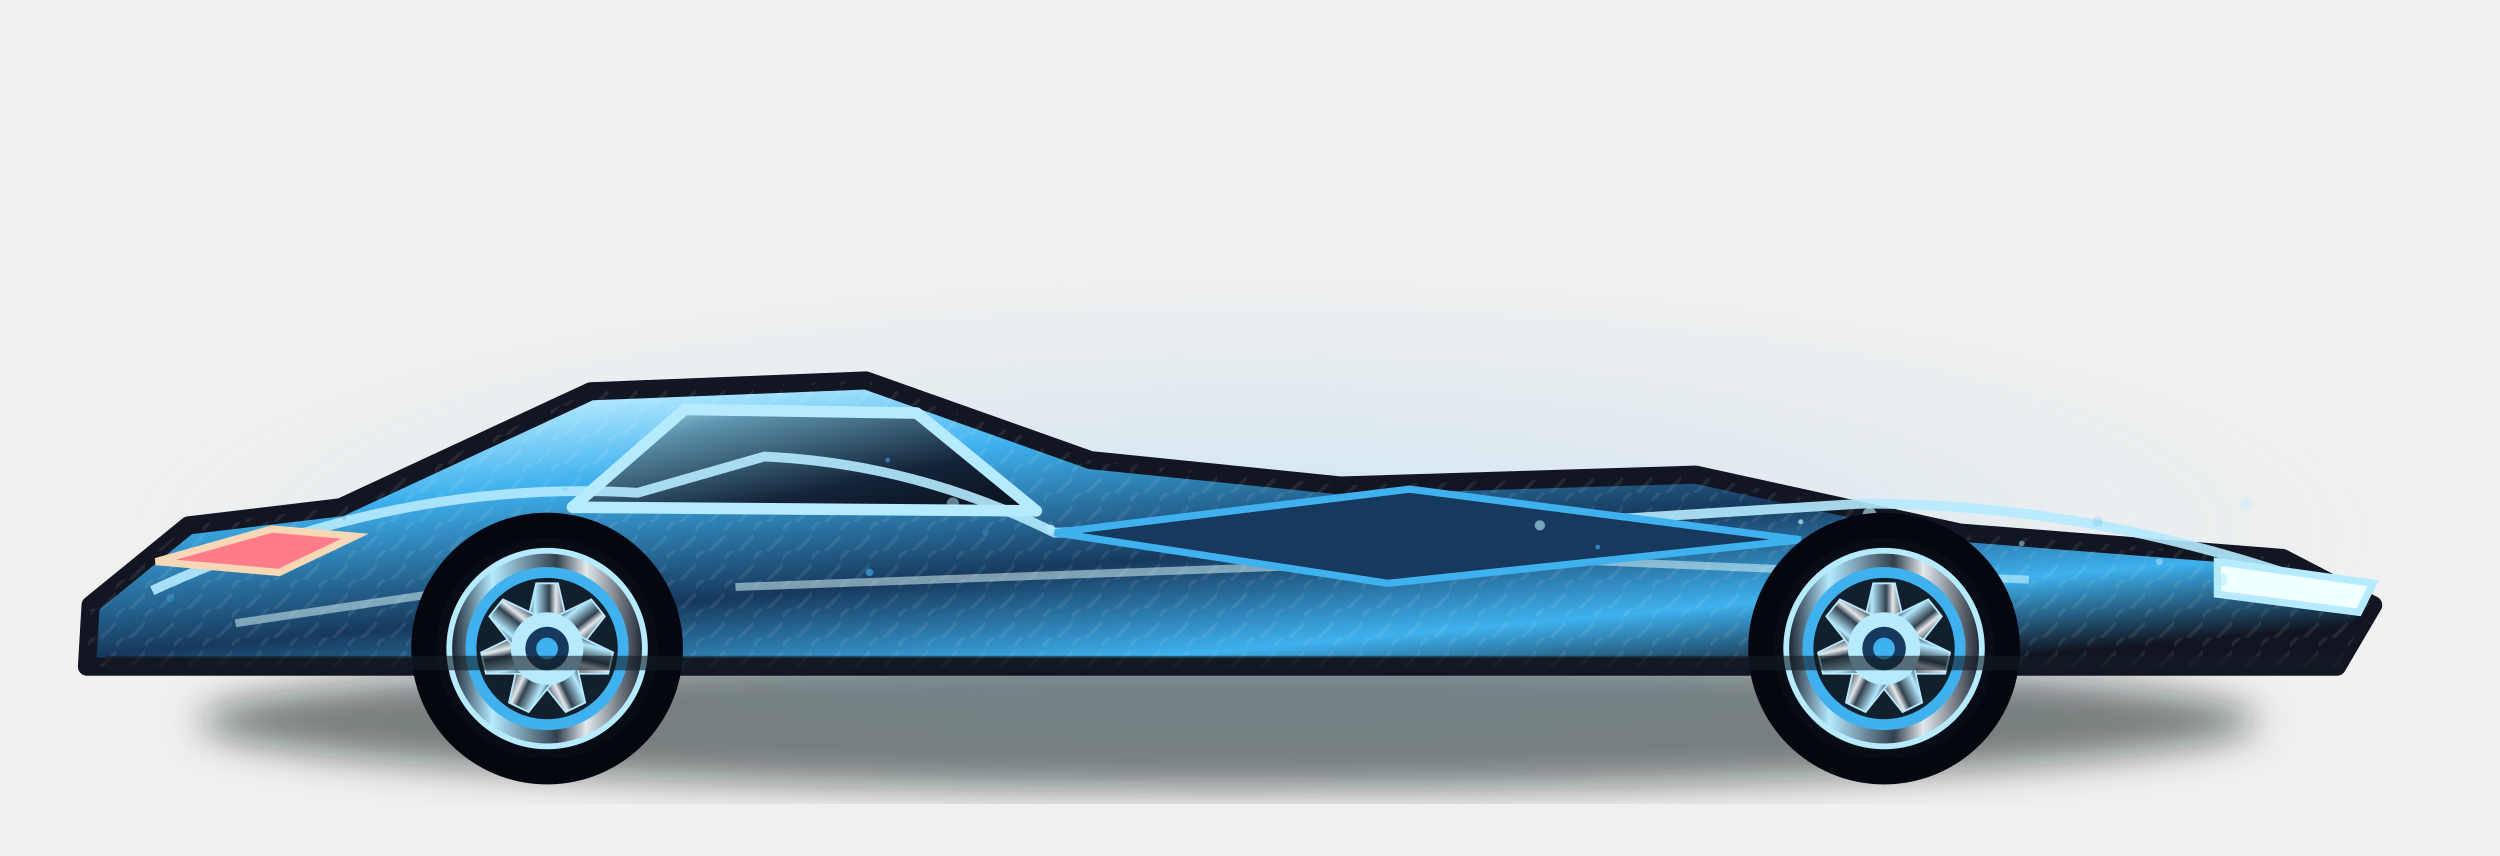
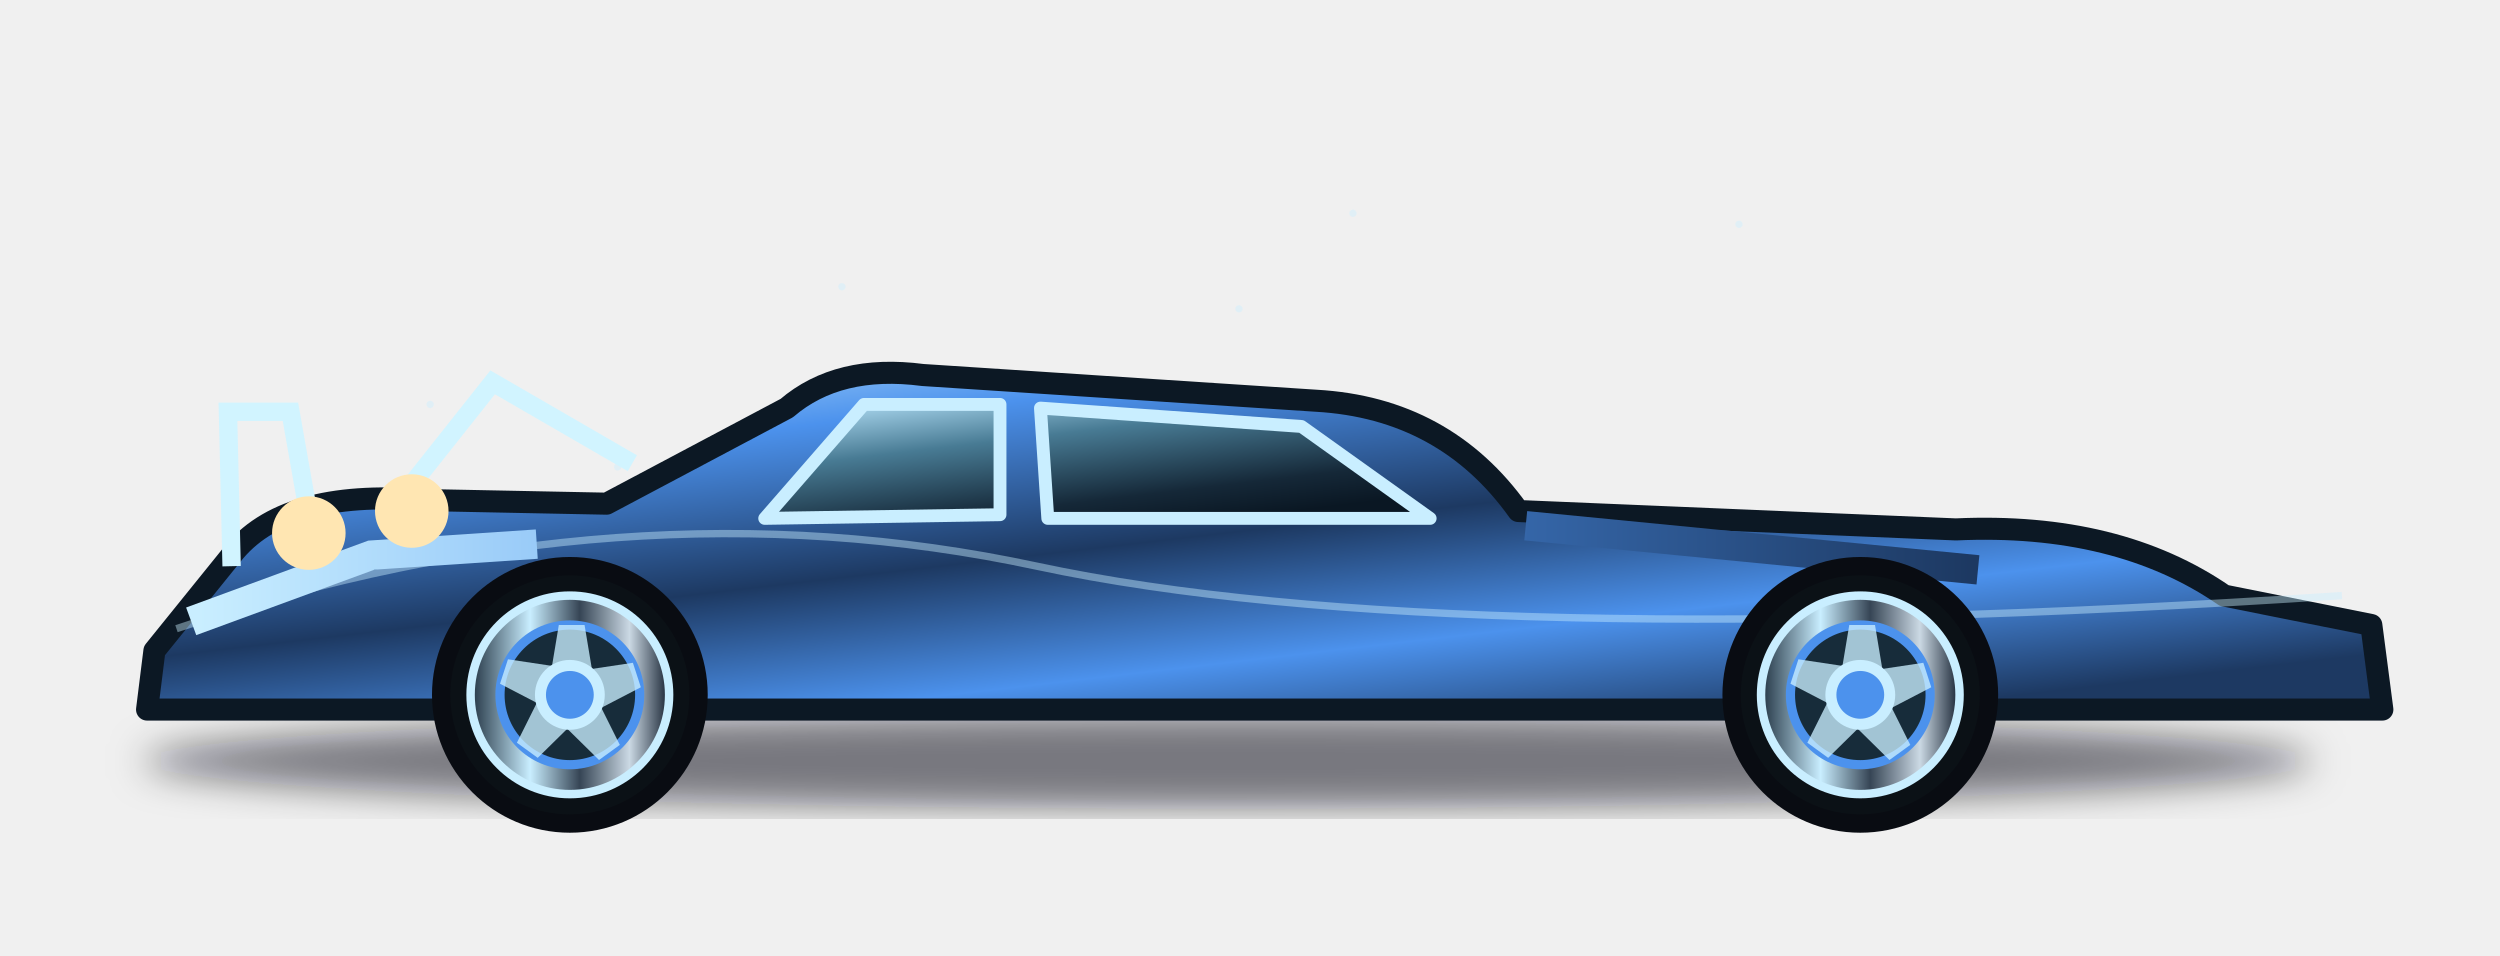
- <svg xmlns="http://www.w3.org/2000/svg" viewBox="0 0 690 236" role="img" aria-label="Шонхор GT">
+ <svg xmlns="http://www.w3.org/2000/svg" viewBox="0 0 680 260" role="img" aria-label="Шонхор GT">
  <defs>
-     <linearGradient id="body" x1=".15" y1=".1" x2=".8" y2="1">
-       <stop stop-color="#b5eaff" />
-       <stop offset=".22" stop-color="#3eb1ee" />
-       <stop offset=".55" stop-color="#17395d" />
-       <stop offset=".8" stop-color="#3eb1ee" />
-       <stop offset="1" stop-color="#101521" />
+     <linearGradient id="paint" x1="0" y1="0" x2=".78" y2="1">
+       <stop stop-color="#c9eeff" />
+       <stop offset=".24" stop-color="#4c92ed" />
+       <stop offset=".53" stop-color="#1d3962" />
+       <stop offset=".77" stop-color="#4c92ed" />
+       <stop offset="1" stop-color="#1d3962" />
    </linearGradient>
-     <linearGradient id="chrome" x1=".1" y1="0" x2=".8" y2="1">
-       <stop stop-color="#3eb1ee" />
-       <stop offset=".4" stop-color="#17395d" />
-       <stop offset=".7" stop-color="#b5eaff" />
-       <stop offset="1" stop-color="#151b2b" />
+     <linearGradient id="edge">
+       <stop stop-color="#c9eeff" />
+       <stop offset=".5" stop-color="#4c92ed" />
+       <stop offset="1" stop-color="#1d3962" />
    </linearGradient>
-     <linearGradient id="glass" x1="0" y1="0" x2="1" y2="1">
-       <stop stop-color="#b3eaff" />
-       <stop offset=".23" stop-color="#5c93ac" />
-       <stop offset=".67" stop-color="#132338" />
-       <stop offset="1" stop-color="#090f18" />
+     <linearGradient id="glass" x1="0" y1="0" x2=".7" y2="1">
+       <stop stop-color="#bce8ff" />
+       <stop offset=".38" stop-color="#487b94" />
+       <stop offset=".8" stop-color="#152838" />
+       <stop offset="1" stop-color="#0a1723" />
    </linearGradient>
-     <linearGradient id="metal">
-       <stop stop-color="#131a27" />
-       <stop offset=".22" stop-color="#b5eaff" />
-       <stop offset=".55" stop-color="#32404d" />
-       <stop offset=".7" stop-color="#e2e9ec" />
-       <stop offset="1" stop-color="#1b2531" />
+     <linearGradient id="rim">
+       <stop stop-color="#223342" />
+       <stop offset=".3" stop-color="#c9eeff" />
+       <stop offset=".55" stop-color="#364555" />
+       <stop offset=".8" stop-color="#cbd9e4" />
+       <stop offset="1" stop-color="#172332" />
    </linearGradient>
-     <radialGradient id="glow">
-       <stop stop-color="#3eb1ee" stop-opacity="0.17" />
-       <stop offset="1" stop-color="#3eb1ee" stop-opacity="0" />
-     </radialGradient>
    <filter id="blur">
      <feGaussianBlur stdDeviation="5" />
    </filter>
-     <pattern id="carbon" patternUnits="userSpaceOnUse" width="8" height="8">
-       <path d="M-2 4L4 -2 M2 10L10 2" stroke="#fff" stroke-opacity=".08" />
-     </pattern>
  </defs>
-   <ellipse cx="339" cy="199" rx="284" ry="19" fill="#02070a" opacity=".5" filter="url(#blur)" />
-   <ellipse cx="345" cy="147" rx="310" ry="72" fill="url(#glow)" />
-   <path d="" fill="none" stroke="#3eb1ee" stroke-width="5" />
-   <path d="M25 167 L52 145 L94 140 L163 108 L239 105 L301 127 L370 134 L468 131 L541 147 L630 154 L655 167 L645 184 L24 184 Z" fill="url(#body)" stroke="#111622" stroke-width="5" stroke-linejoin="round" />
-   <path d="M25 167 L52 145 L94 140 L163 108 L239 105 L301 127 L370 134 L468 131 L541 147 L630 154 L655 167 L645 184 L24 184 Z" fill="url(#carbon)" />
-   <path d="M158 140 L189 113 L253 114 L286 141 Z" fill="url(#glass)" stroke="#b5eaff" stroke-width="3.2" stroke-linejoin="round" />
-   <path d="M42 163 Q109 132 176 136 L211 126 Q253 128 291 147 L418 145 L514 139 Q581 139 647 164" fill="none" stroke="#b5eaff" stroke-width="2.7" opacity=".9" />
-   <path d="M65 172 L146 160 M203 162 L419 154 L560 160" fill="none" stroke="#e4ffff" stroke-width="2.2" opacity=".5" />
-   <path d="M291 147 L389 135 L497 149 L383 161 Z" fill="#17395d" stroke="#3eb1ee" stroke-width="2" />
-   <path d="M43 155 L75 146 L98 148 L77 158 Z" fill="#ff7c8a" stroke="#f6d8b7" stroke-width="2" />
-   <path d="M612 155 L655 161 L651 169 L612 164 Z" fill="#f0ffff" stroke="#b5eaff" stroke-width="2" />
-   <circle cx="105" cy="150" r="0.57" fill="#3eb1ee" opacity="0.27" />
-   <circle cx="558" cy="150" r="0.79" fill="#b5eaff" opacity="0.48" />
-   <circle cx="272" cy="147" r="0.92" fill="#3eb1ee" opacity="0.26" />
-   <circle cx="497" cy="144" r="0.68" fill="#b5eaff" opacity="0.74" />
-   <circle cx="579" cy="144" r="1.39" fill="#3eb1ee" opacity="0.21" />
-   <circle cx="596" cy="155" r="0.97" fill="#b5eaff" opacity="0.49" />
-   <circle cx="441" cy="151" r="0.67" fill="#3eb1ee" opacity="0.64" />
-   <circle cx="96" cy="143" r="0.77" fill="#b5eaff" opacity="0.47" />
-   <circle cx="95" cy="143" r="0.56" fill="#3eb1ee" opacity="0.37" />
-   <circle cx="263" cy="139" r="1.71" fill="#b5eaff" opacity="0.50" />
-   <circle cx="156" cy="135" r="0.72" fill="#3eb1ee" opacity="0.21" />
-   <circle cx="425" cy="145" r="1.41" fill="#b5eaff" opacity="0.60" />
-   <circle cx="158" cy="131" r="1.23" fill="#3eb1ee" opacity="0.49" />
-   <circle cx="516" cy="142" r="1.90" fill="#b5eaff" opacity="0.65" />
-   <circle cx="240" cy="158" r="1.04" fill="#3eb1ee" opacity="0.64" />
-   <circle cx="620" cy="139" r="1.90" fill="#b5eaff" opacity="0.24" />
-   <circle cx="47" cy="165" r="1.13" fill="#3eb1ee" opacity="0.30" />
-   <circle cx="290" cy="146" r="1.24" fill="#b5eaff" opacity="0.75" />
-   <circle cx="245" cy="127" r="0.67" fill="#3eb1ee" opacity="0.55" />
-   <circle cx="613" cy="160" r="1.79" fill="#b5eaff" opacity="0.56" />
-   <g transform="translate(151,179)">
-     <circle r="34" fill="#080c14" stroke="#040710" stroke-width="7" />
-     <circle r="27" fill="url(#metal)" stroke="#b5eaff" stroke-width="1.6" />
-     <circle r="21" fill="#12202e" stroke="#3eb1ee" stroke-width="3" />
-     <path d="M-3 -18 L3 -18 L6 -5 L4 1 L-4 1 L-6 -5 Z" transform="rotate(0)" fill="url(#metal)" stroke="#b5eaff" stroke-width=".5" />
-     <path d="M-3 -18 L3 -18 L6 -5 L4 1 L-4 1 L-6 -5 Z" transform="rotate(51.42857)" fill="url(#metal)" stroke="#b5eaff" stroke-width=".5" />
-     <path d="M-3 -18 L3 -18 L6 -5 L4 1 L-4 1 L-6 -5 Z" transform="rotate(102.8571)" fill="url(#metal)" stroke="#b5eaff" stroke-width=".5" />
-     <path d="M-3 -18 L3 -18 L6 -5 L4 1 L-4 1 L-6 -5 Z" transform="rotate(154.2857)" fill="url(#metal)" stroke="#b5eaff" stroke-width=".5" />
-     <path d="M-3 -18 L3 -18 L6 -5 L4 1 L-4 1 L-6 -5 Z" transform="rotate(205.7143)" fill="url(#metal)" stroke="#b5eaff" stroke-width=".5" />
-     <path d="M-3 -18 L3 -18 L6 -5 L4 1 L-4 1 L-6 -5 Z" transform="rotate(257.1429)" fill="url(#metal)" stroke="#b5eaff" stroke-width=".5" />
-     <path d="M-3 -18 L3 -18 L6 -5 L4 1 L-4 1 L-6 -5 Z" transform="rotate(308.5714)" fill="url(#metal)" stroke="#b5eaff" stroke-width=".5" />
-     <circle r="8" fill="#17395d" stroke="#b5eaff" stroke-width="4" />
-     <circle r="3" fill="#3eb1ee" />
+   <ellipse cx="334" cy="207" rx="295" ry="13" fill="#020409" opacity=".5" filter="url(#blur)" />
+   <circle cx="117" cy="110" r="1" fill="#c9eeff" opacity=".4" />
+   <circle cx="529" cy="164" r="1" fill="#c9eeff" opacity=".4" />
+   <circle cx="168" cy="127" r="1" fill="#c9eeff" opacity=".4" />
+   <circle cx="473" cy="61" r="1" fill="#c9eeff" opacity=".4" />
+   <circle cx="229" cy="78" r="1" fill="#c9eeff" opacity=".4" />
+   <circle cx="407" cy="149" r="1" fill="#c9eeff" opacity=".4" />
+   <circle cx="298" cy="154" r="1" fill="#c9eeff" opacity=".4" />
+   <circle cx="337" cy="84" r="1" fill="#c9eeff" opacity=".4" />
+   <circle cx="368" cy="58" r="1" fill="#c9eeff" opacity=".4" />
+   <circle cx="267" cy="120" r="1" fill="#c9eeff" opacity=".4" />
+   <circle cx="155" cy="189" r="36" fill="#0a111c" />
+   <circle cx="506" cy="189" r="36" fill="#0a111c" />
+   <path d="M42 177 L63 151 Q77 133 115 136 L165 137 L214 111 Q228 99 251 102 L358 109 Q393 111 413 139 L532 144 Q576 142 605 162 L645 170 L648 193 L40 193 Z" fill="url(#paint)" stroke="#0c1824" stroke-width="6" stroke-linejoin="round" />
+   <path d="M208 141 L235 110 L272 110 L272 140 Z M283 111 L354 116 L389 141 L285 141 Z" fill="url(#glass)" stroke="#c9eeff" stroke-width="3.5" stroke-linejoin="round" />
+   <path d="M48 171 Q170 130 282 154 T637 162" fill="none" stroke="#c9eeff" stroke-width="2" opacity=".43" />
+   <path d="M52 169 L101 151 L146 148 M415 143 L538 155" stroke="url(#edge)" stroke-width="8" fill="none" />
+   <path d="M63 154 L62 112 L79 112 L85 146 M111 133 L134 104 L172 126" stroke="#d1f4ff" stroke-width="5" fill="none" />
+   <circle cx="84" cy="145" r="10" fill="#ffe6b2" />
+   <circle cx="112" cy="139" r="10" fill="#ffe6b2" />
+   <g transform="translate(155 189)">
+     <circle r="35" fill="#0b1116" stroke="#090c12" stroke-width="5" />
+     <circle r="27" fill="url(#rim)" stroke="#c9eeff" stroke-width="2.3" />
+     <circle r="19" fill="#172c3a" stroke="#4c92ed" stroke-width="2.5" />
+     <path d="M-3 -19L4 -19L6 -7L-5 -7Z" fill="#c9eeff" opacity=".78" transform="rotate(0)" />
+     <path d="M-3 -19L4 -19L6 -7L-5 -7Z" fill="#c9eeff" opacity=".78" transform="rotate(72)" />
+     <path d="M-3 -19L4 -19L6 -7L-5 -7Z" fill="#c9eeff" opacity=".78" transform="rotate(144)" />
+     <path d="M-3 -19L4 -19L6 -7L-5 -7Z" fill="#c9eeff" opacity=".78" transform="rotate(216)" />
+     <path d="M-3 -19L4 -19L6 -7L-5 -7Z" fill="#c9eeff" opacity=".78" transform="rotate(288)" />
+     <circle r="8" fill="#4c92ed" stroke="#c9eeff" stroke-width="3" />
  </g>
-   <g transform="translate(520,179)">
-     <circle r="34" fill="#080c14" stroke="#040710" stroke-width="7" />
-     <circle r="27" fill="url(#metal)" stroke="#b5eaff" stroke-width="1.6" />
-     <circle r="21" fill="#12202e" stroke="#3eb1ee" stroke-width="3" />
-     <path d="M-3 -18 L3 -18 L6 -5 L4 1 L-4 1 L-6 -5 Z" transform="rotate(0)" fill="url(#metal)" stroke="#b5eaff" stroke-width=".5" />
-     <path d="M-3 -18 L3 -18 L6 -5 L4 1 L-4 1 L-6 -5 Z" transform="rotate(51.42857)" fill="url(#metal)" stroke="#b5eaff" stroke-width=".5" />
-     <path d="M-3 -18 L3 -18 L6 -5 L4 1 L-4 1 L-6 -5 Z" transform="rotate(102.8571)" fill="url(#metal)" stroke="#b5eaff" stroke-width=".5" />
-     <path d="M-3 -18 L3 -18 L6 -5 L4 1 L-4 1 L-6 -5 Z" transform="rotate(154.2857)" fill="url(#metal)" stroke="#b5eaff" stroke-width=".5" />
-     <path d="M-3 -18 L3 -18 L6 -5 L4 1 L-4 1 L-6 -5 Z" transform="rotate(205.7143)" fill="url(#metal)" stroke="#b5eaff" stroke-width=".5" />
-     <path d="M-3 -18 L3 -18 L6 -5 L4 1 L-4 1 L-6 -5 Z" transform="rotate(257.1429)" fill="url(#metal)" stroke="#b5eaff" stroke-width=".5" />
-     <path d="M-3 -18 L3 -18 L6 -5 L4 1 L-4 1 L-6 -5 Z" transform="rotate(308.5714)" fill="url(#metal)" stroke="#b5eaff" stroke-width=".5" />
-     <circle r="8" fill="#17395d" stroke="#b5eaff" stroke-width="4" />
-     <circle r="3" fill="#3eb1ee" />
+   <g transform="translate(506 189)">
+     <circle r="35" fill="#0b1116" stroke="#090c12" stroke-width="5" />
+     <circle r="27" fill="url(#rim)" stroke="#c9eeff" stroke-width="2.3" />
+     <circle r="19" fill="#172c3a" stroke="#4c92ed" stroke-width="2.5" />
+     <path d="M-3 -19L4 -19L6 -7L-5 -7Z" fill="#c9eeff" opacity=".78" transform="rotate(0)" />
+     <path d="M-3 -19L4 -19L6 -7L-5 -7Z" fill="#c9eeff" opacity=".78" transform="rotate(72)" />
+     <path d="M-3 -19L4 -19L6 -7L-5 -7Z" fill="#c9eeff" opacity=".78" transform="rotate(144)" />
+     <path d="M-3 -19L4 -19L6 -7L-5 -7Z" fill="#c9eeff" opacity=".78" transform="rotate(216)" />
+     <path d="M-3 -19L4 -19L6 -7L-5 -7Z" fill="#c9eeff" opacity=".78" transform="rotate(288)" />
+     <circle r="8" fill="#4c92ed" stroke="#c9eeff" stroke-width="3" />
  </g>
-   <path d="M29 183H647" stroke="#121a22" stroke-width="4" opacity=".6" />
</svg>
